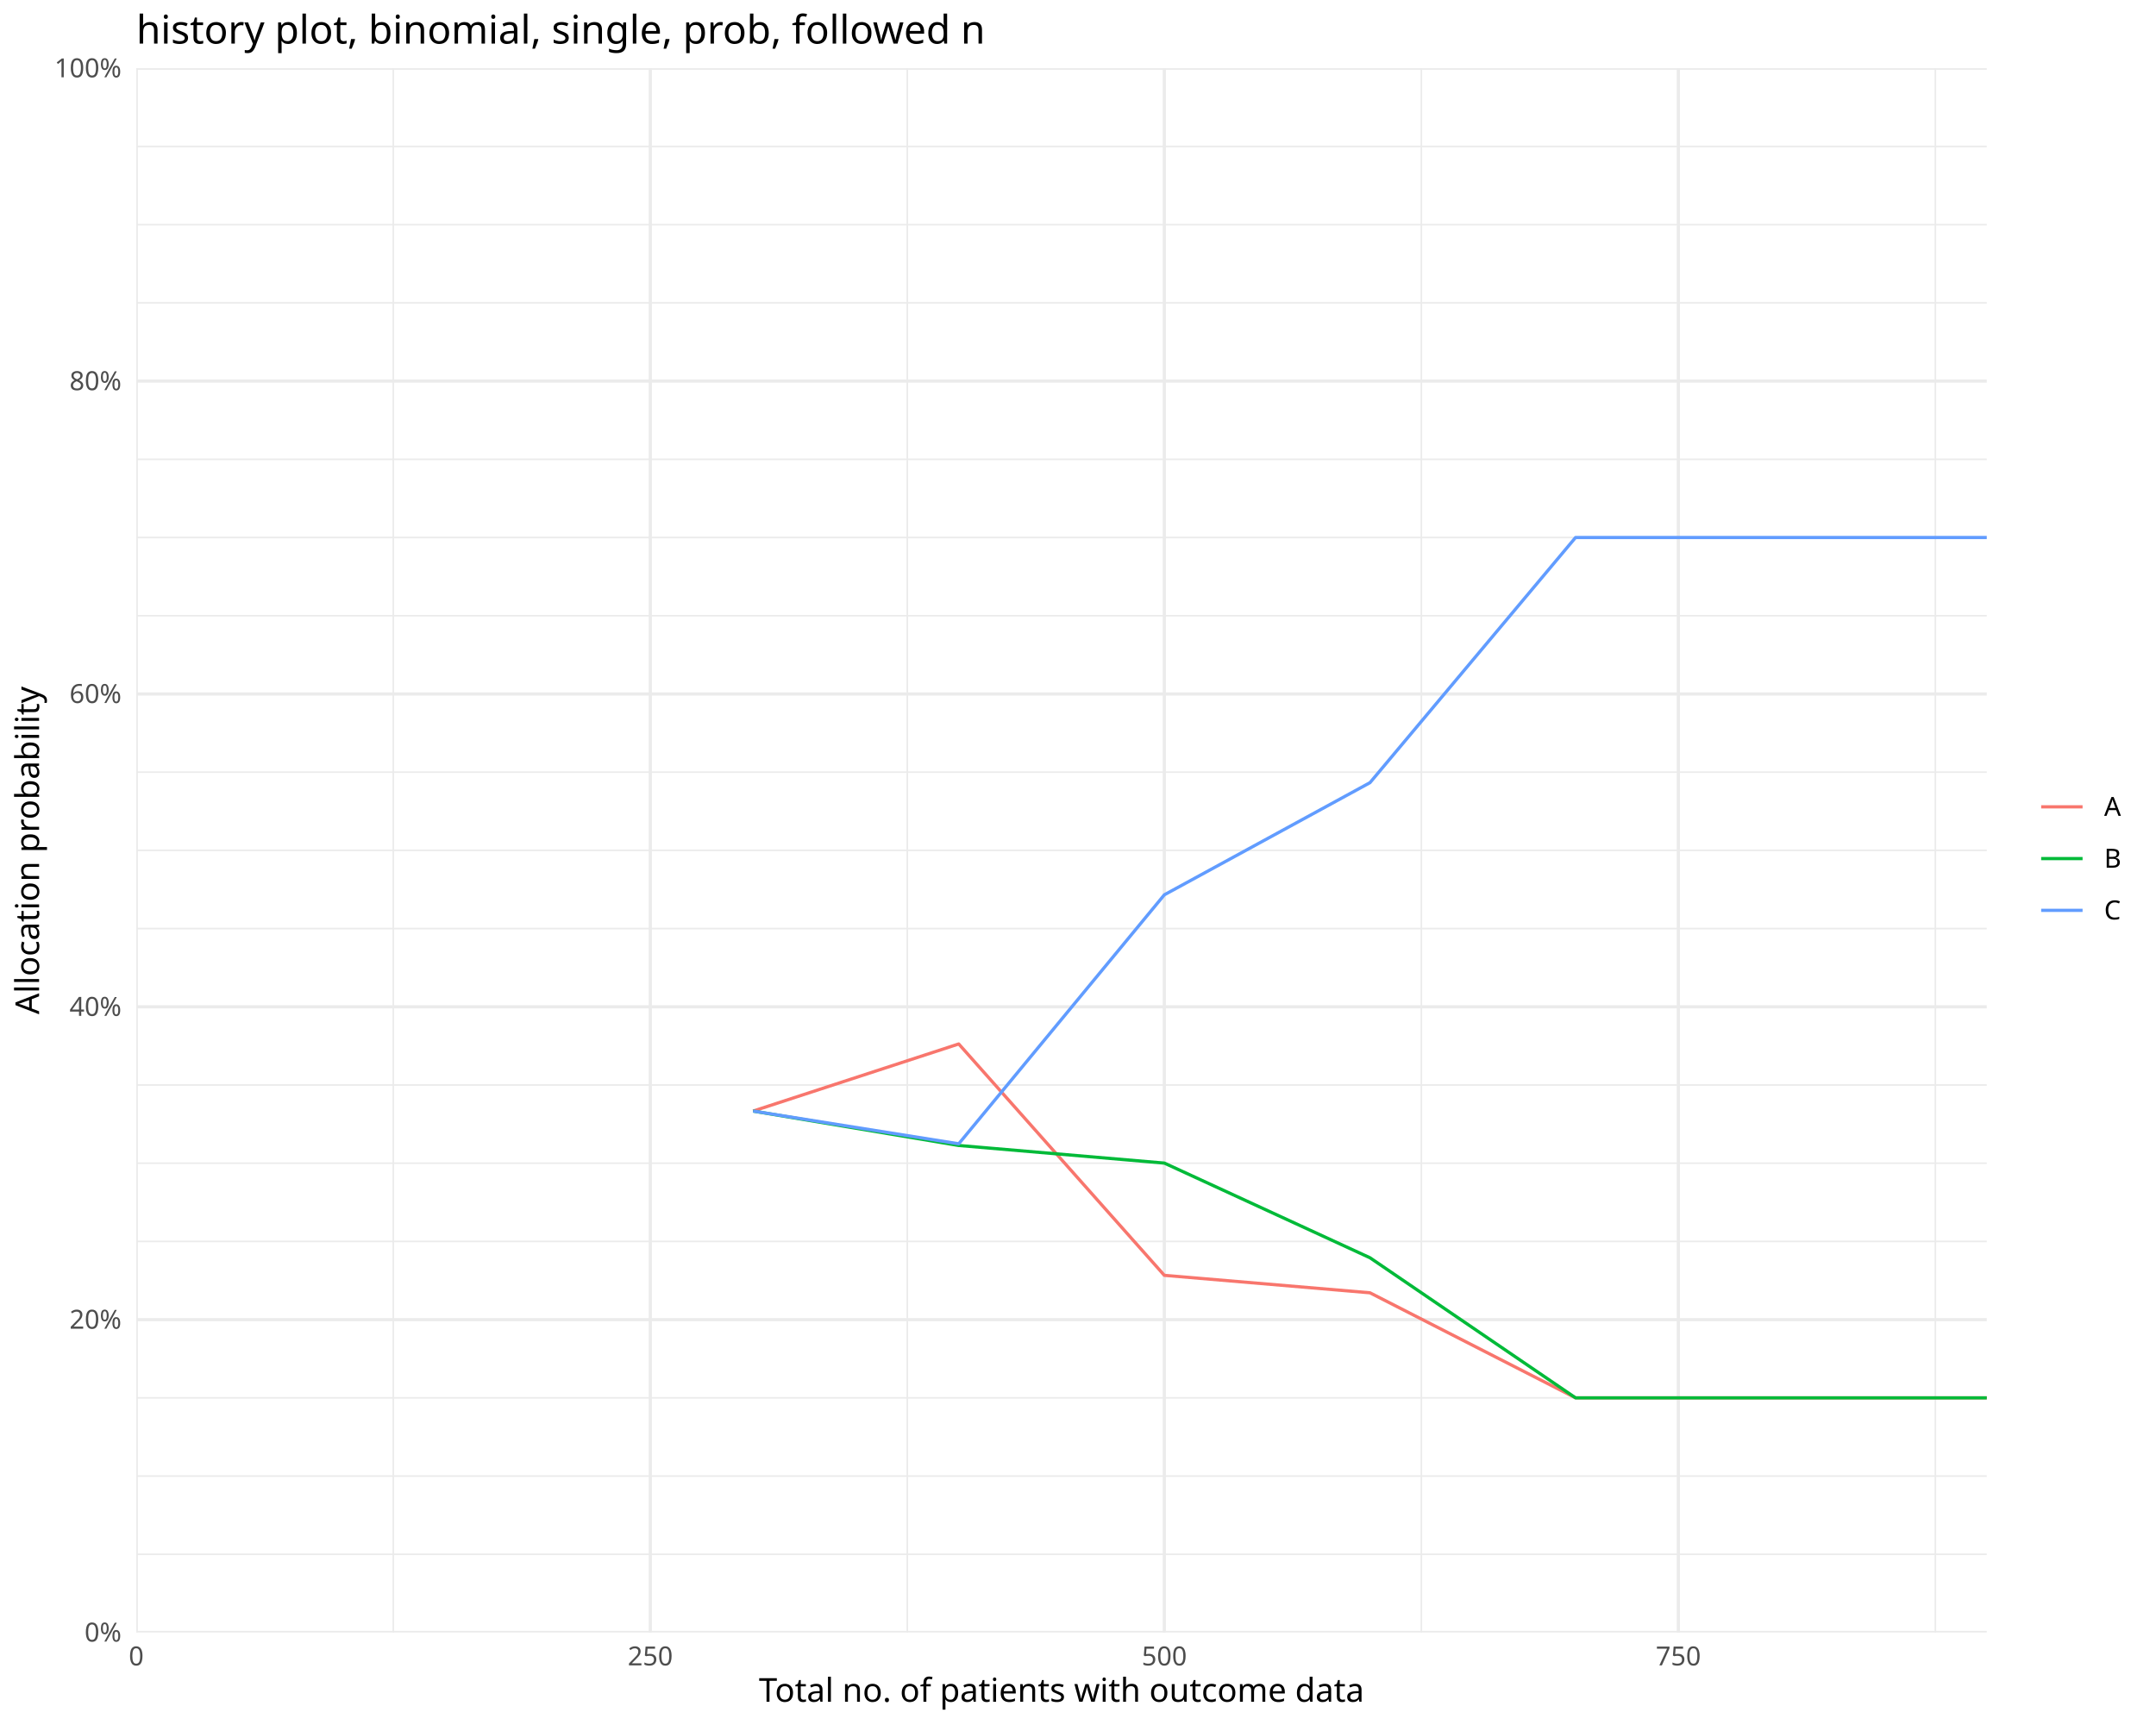
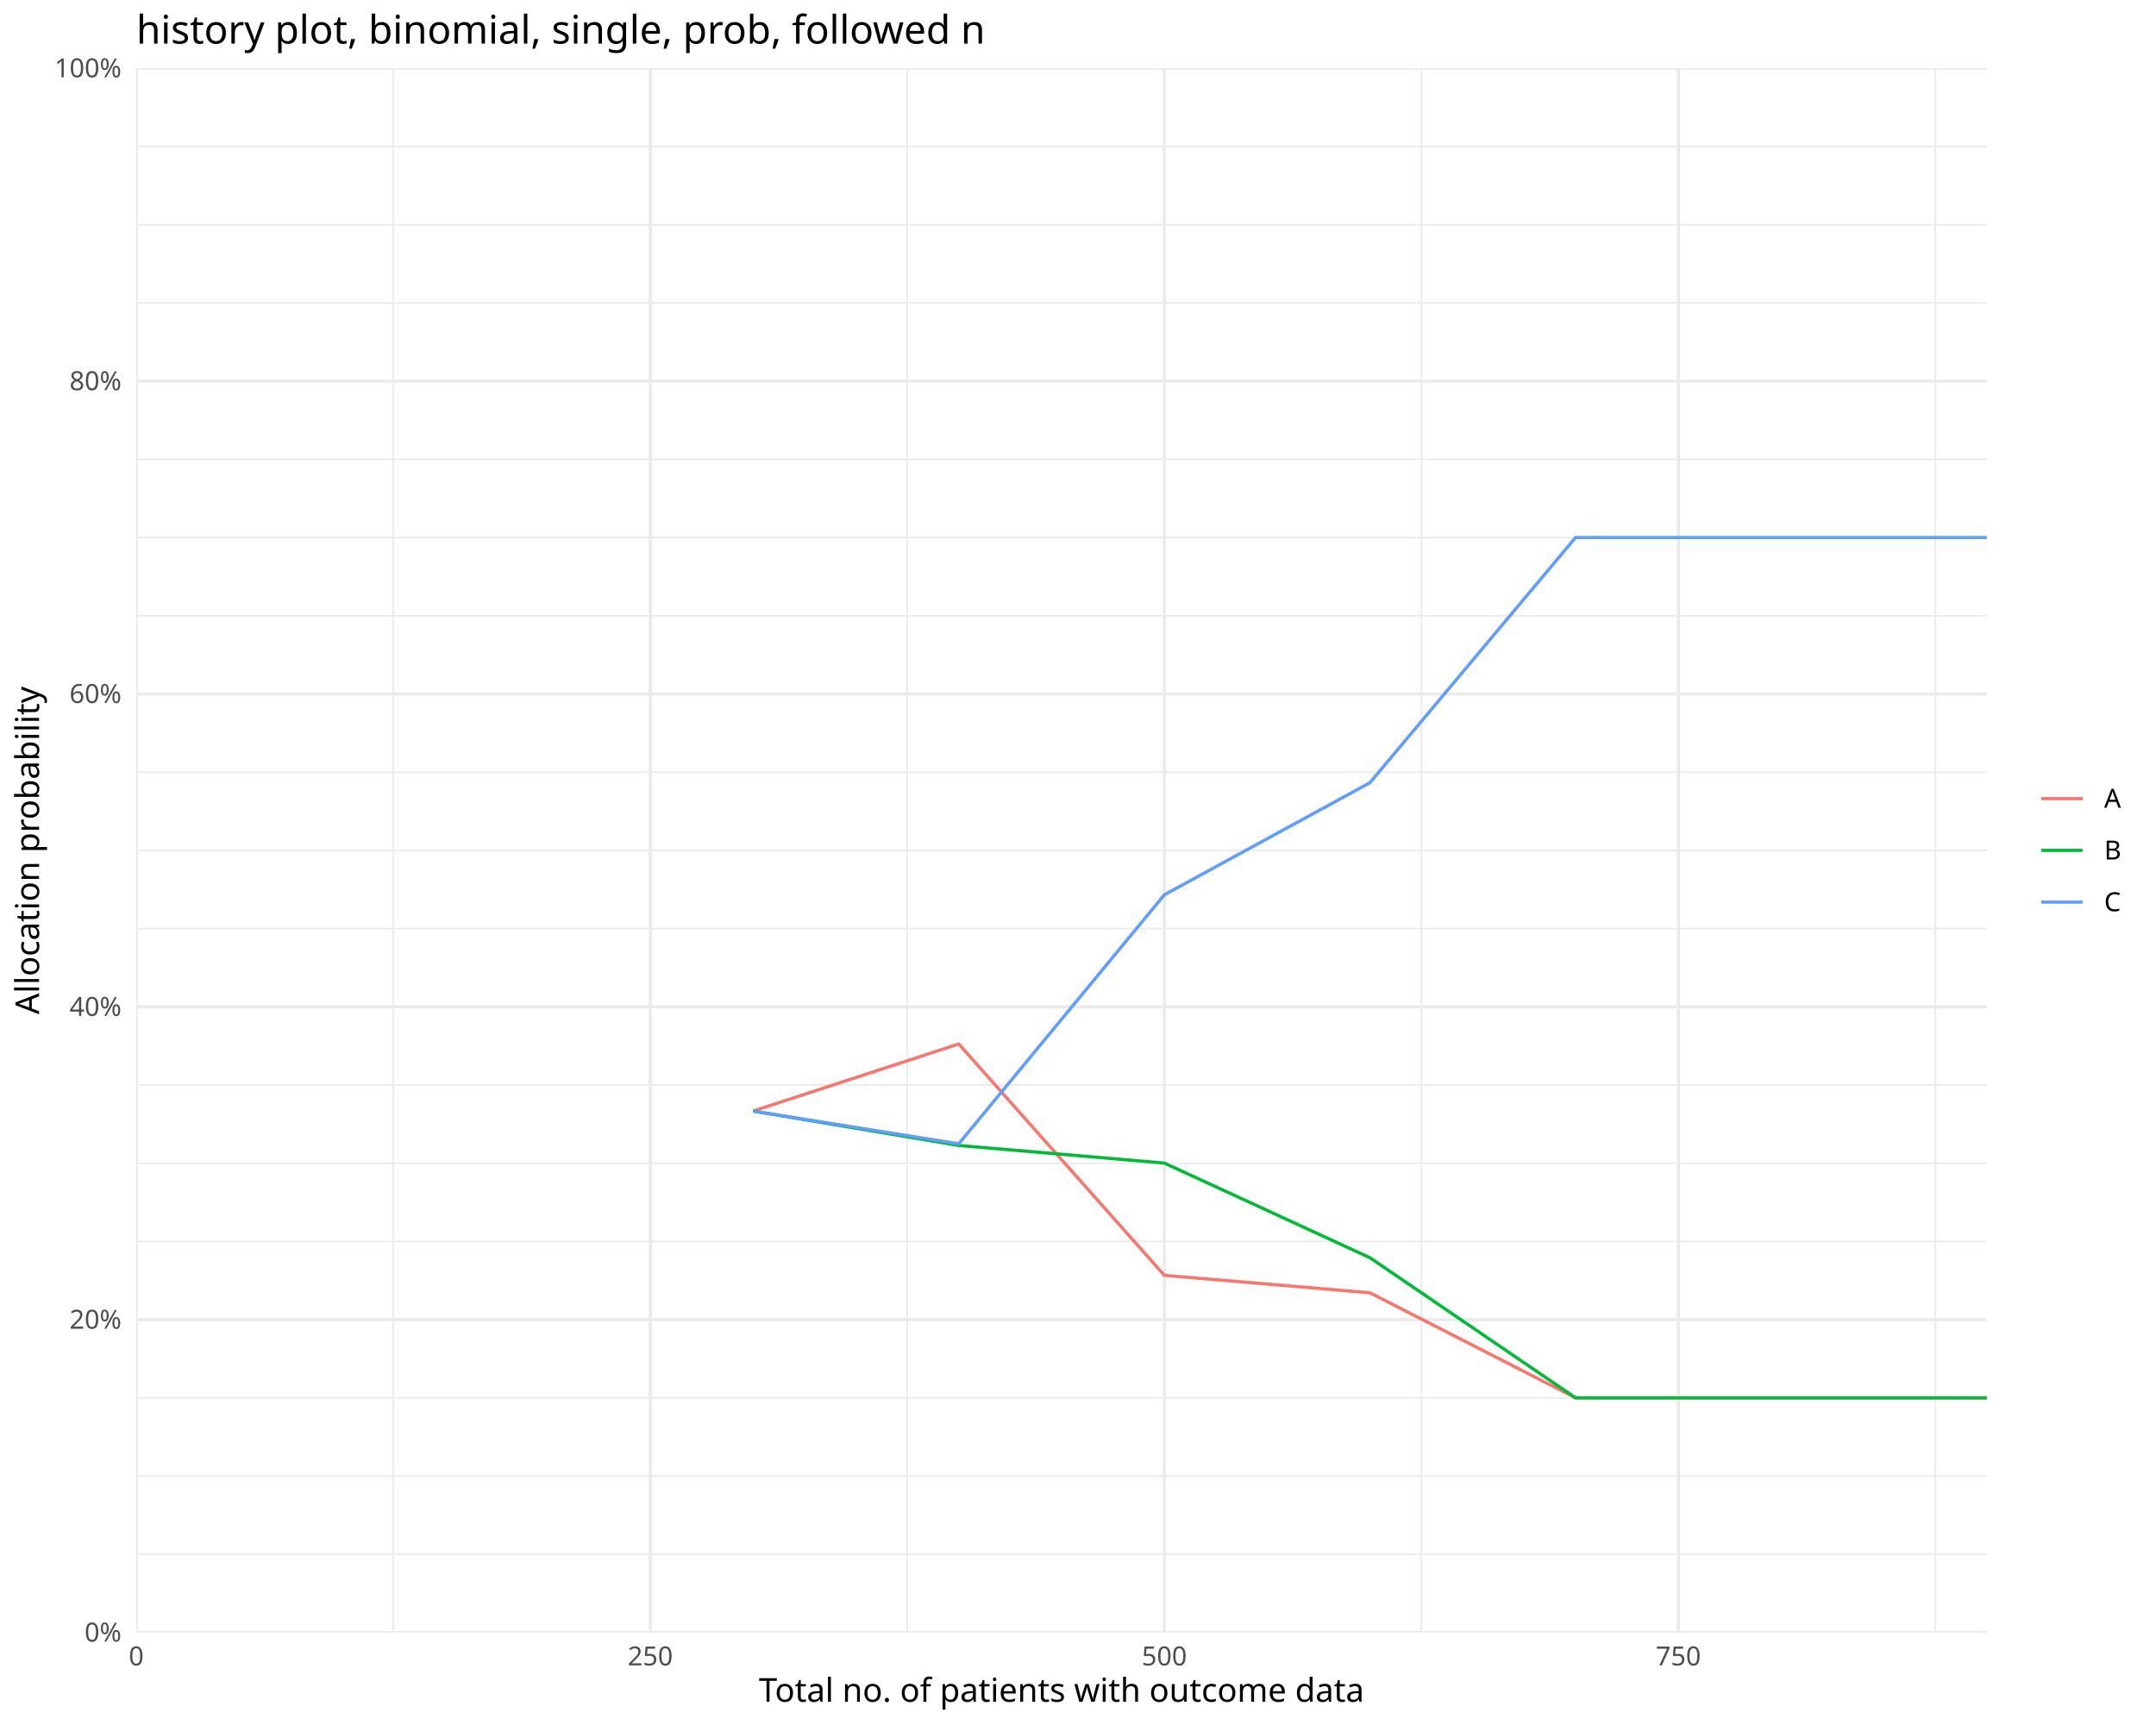
<svg xmlns="http://www.w3.org/2000/svg" class="svglite" data-engine-version="2.0" width="720.00pt" height="576.00pt" viewBox="0 0 720.00 576.00">
  <defs>
    <style type="text/css">
    .svglite line, .svglite polyline, .svglite polygon, .svglite path, .svglite rect, .svglite circle {
      fill: none;
      stroke: #000000;
      stroke-linecap: round;
      stroke-linejoin: round;
      stroke-miterlimit: 10.00;
    }
  </style>
  </defs>
  <rect width="100%" height="100%" style="stroke: none; fill: #FFFFFF;" />
  <defs>
    <clipPath id="cpMC4wMHw3MjAuMDB8MC4wMHw1NzYuMDA=">
      <rect x="0.00" y="0.00" width="720.00" height="576.00" />
    </clipPath>
  </defs>
  <g clip-path="url(#cpMC4wMHw3MjAuMDB8MC4wMHw1NzYuMDA=)">
</g>
  <defs>
    <clipPath id="cpNDUuNTF8NjYzLjQ5fDIyLjc4fDU0NS4xMQ==">
      <rect x="45.51" y="22.78" width="617.97" height="522.33" />
    </clipPath>
  </defs>
  <g clip-path="url(#cpNDUuNTF8NjYzLjQ5fDIyLjc4fDU0NS4xMQ==)">
    <polyline points="45.51,519.00 663.49,519.00 " style="stroke-width: 0.53; stroke: #EBEBEB; stroke-linecap: butt;" />
    <polyline points="45.51,492.88 663.49,492.88 " style="stroke-width: 0.53; stroke: #EBEBEB; stroke-linecap: butt;" />
    <polyline points="45.51,466.76 663.49,466.76 " style="stroke-width: 0.53; stroke: #EBEBEB; stroke-linecap: butt;" />
    <polyline points="45.51,414.53 663.49,414.53 " style="stroke-width: 0.53; stroke: #EBEBEB; stroke-linecap: butt;" />
    <polyline points="45.51,388.41 663.49,388.41 " style="stroke-width: 0.53; stroke: #EBEBEB; stroke-linecap: butt;" />
    <polyline points="45.51,362.30 663.49,362.30 " style="stroke-width: 0.53; stroke: #EBEBEB; stroke-linecap: butt;" />
    <polyline points="45.51,310.06 663.49,310.06 " style="stroke-width: 0.53; stroke: #EBEBEB; stroke-linecap: butt;" />
    <polyline points="45.51,283.95 663.49,283.95 " style="stroke-width: 0.53; stroke: #EBEBEB; stroke-linecap: butt;" />
    <polyline points="45.51,257.83 663.49,257.83 " style="stroke-width: 0.53; stroke: #EBEBEB; stroke-linecap: butt;" />
    <polyline points="45.51,205.60 663.49,205.60 " style="stroke-width: 0.53; stroke: #EBEBEB; stroke-linecap: butt;" />
    <polyline points="45.51,179.48 663.49,179.48 " style="stroke-width: 0.53; stroke: #EBEBEB; stroke-linecap: butt;" />
    <polyline points="45.51,153.37 663.49,153.37 " style="stroke-width: 0.53; stroke: #EBEBEB; stroke-linecap: butt;" />
    <polyline points="45.51,101.13 663.49,101.13 " style="stroke-width: 0.53; stroke: #EBEBEB; stroke-linecap: butt;" />
    <polyline points="45.51,75.02 663.49,75.02 " style="stroke-width: 0.53; stroke: #EBEBEB; stroke-linecap: butt;" />
    <polyline points="45.51,48.90 663.49,48.90 " style="stroke-width: 0.53; stroke: #EBEBEB; stroke-linecap: butt;" />
    <polyline points="131.34,545.11 131.34,22.78 " style="stroke-width: 0.53; stroke: #EBEBEB; stroke-linecap: butt;" />
    <polyline points="303.00,545.11 303.00,22.78 " style="stroke-width: 0.53; stroke: #EBEBEB; stroke-linecap: butt;" />
    <polyline points="474.66,545.11 474.66,22.78 " style="stroke-width: 0.53; stroke: #EBEBEB; stroke-linecap: butt;" />
    <polyline points="646.32,545.11 646.32,22.78 " style="stroke-width: 0.53; stroke: #EBEBEB; stroke-linecap: butt;" />
    <polyline points="45.51,545.11 663.49,545.11 " style="stroke-width: 1.07; stroke: #EBEBEB; stroke-linecap: butt;" />
    <polyline points="45.51,440.65 663.49,440.65 " style="stroke-width: 1.07; stroke: #EBEBEB; stroke-linecap: butt;" />
    <polyline points="45.51,336.18 663.49,336.18 " style="stroke-width: 1.07; stroke: #EBEBEB; stroke-linecap: butt;" />
    <polyline points="45.51,231.72 663.49,231.72 " style="stroke-width: 1.07; stroke: #EBEBEB; stroke-linecap: butt;" />
    <polyline points="45.51,127.25 663.49,127.25 " style="stroke-width: 1.07; stroke: #EBEBEB; stroke-linecap: butt;" />
    <polyline points="45.51,22.78 663.49,22.78 " style="stroke-width: 1.07; stroke: #EBEBEB; stroke-linecap: butt;" />
    <polyline points="45.51,545.11 45.51,22.78 " style="stroke-width: 1.07; stroke: #EBEBEB; stroke-linecap: butt;" />
    <polyline points="217.17,545.11 217.17,22.78 " style="stroke-width: 1.07; stroke: #EBEBEB; stroke-linecap: butt;" />
    <polyline points="388.83,545.11 388.83,22.78 " style="stroke-width: 1.07; stroke: #EBEBEB; stroke-linecap: butt;" />
    <polyline points="560.49,545.11 560.49,22.78 " style="stroke-width: 1.07; stroke: #EBEBEB; stroke-linecap: butt;" />
    <polyline points="251.50,371.00 320.17,348.59 388.83,425.85 457.50,431.68 526.16,466.76 594.82,466.76 663.49,466.76 " style="stroke-width: 1.07; stroke: #F8766D; stroke-linecap: butt;" />
    <polyline points="251.50,371.00 320.17,382.49 388.83,388.37 457.50,419.98 526.16,466.76 594.82,466.76 663.49,466.76 " style="stroke-width: 1.07; stroke: #00BA38; stroke-linecap: butt;" />
    <polyline points="251.50,371.00 320.17,381.93 388.83,298.79 457.50,261.35 526.16,179.48 594.82,179.48 663.49,179.48 " style="stroke-width: 1.07; stroke: #619CFF; stroke-linecap: butt;" />
  </g>
  <g clip-path="url(#cpMC4wMHw3MjAuMDB8MC4wMHw1NzYuMDA=)">
    <text x="40.58" y="548.14" text-anchor="end" style="font-size: 8.80px; fill: #4D4D4D; font-family: sans;" textLength="12.72px" lengthAdjust="spacingAndGlyphs">0%</text>
    <text x="40.58" y="443.67" text-anchor="end" style="font-size: 8.80px; fill: #4D4D4D; font-family: sans;" textLength="17.61px" lengthAdjust="spacingAndGlyphs">20%</text>
    <text x="40.58" y="339.21" text-anchor="end" style="font-size: 8.80px; fill: #4D4D4D; font-family: sans;" textLength="17.61px" lengthAdjust="spacingAndGlyphs">40%</text>
    <text x="40.58" y="234.74" text-anchor="end" style="font-size: 8.80px; fill: #4D4D4D; font-family: sans;" textLength="17.61px" lengthAdjust="spacingAndGlyphs">60%</text>
    <text x="40.58" y="130.28" text-anchor="end" style="font-size: 8.80px; fill: #4D4D4D; font-family: sans;" textLength="17.61px" lengthAdjust="spacingAndGlyphs">80%</text>
    <text x="40.58" y="25.81" text-anchor="end" style="font-size: 8.80px; fill: #4D4D4D; font-family: sans;" textLength="22.51px" lengthAdjust="spacingAndGlyphs">100%</text>
    <text x="45.51" y="556.10" text-anchor="middle" style="font-size: 8.80px; fill: #4D4D4D; font-family: sans;" textLength="4.89px" lengthAdjust="spacingAndGlyphs">0</text>
    <text x="217.17" y="556.10" text-anchor="middle" style="font-size: 8.80px; fill: #4D4D4D; font-family: sans;" textLength="14.68px" lengthAdjust="spacingAndGlyphs">250</text>
    <text x="388.83" y="556.10" text-anchor="middle" style="font-size: 8.80px; fill: #4D4D4D; font-family: sans;" textLength="14.68px" lengthAdjust="spacingAndGlyphs">500</text>
    <text x="560.49" y="556.10" text-anchor="middle" style="font-size: 8.80px; fill: #4D4D4D; font-family: sans;" textLength="14.68px" lengthAdjust="spacingAndGlyphs">750</text>
    <text x="354.50" y="568.24" text-anchor="middle" style="font-size: 11.00px; font-family: sans;" textLength="188.96px" lengthAdjust="spacingAndGlyphs">Total no. of patients with outcome data</text>
    <text transform="translate(13.05,283.95) rotate(-90)" text-anchor="middle" style="font-size: 11.00px; font-family: sans;" textLength="100.89px" lengthAdjust="spacingAndGlyphs">Allocation probability</text>
-     <line x1="681.65" y1="269.41" x2="695.48" y2="269.41" style="stroke-width: 1.07; stroke: #F8766D; stroke-linecap: butt;" />
-     <line x1="681.65" y1="286.69" x2="695.48" y2="286.69" style="stroke-width: 1.07; stroke: #00BA38; stroke-linecap: butt;" />
-     <line x1="681.65" y1="303.97" x2="695.48" y2="303.97" style="stroke-width: 1.07; stroke: #619CFF; stroke-linecap: butt;" />
-     <text x="702.68" y="272.44" style="font-size: 8.80px; font-family: sans;" textLength="5.87px" lengthAdjust="spacingAndGlyphs">A</text>
-     <text x="702.68" y="289.72" style="font-size: 8.80px; font-family: sans;" textLength="5.87px" lengthAdjust="spacingAndGlyphs">B</text>
-     <text x="702.68" y="307.00" style="font-size: 8.80px; font-family: sans;" textLength="6.36px" lengthAdjust="spacingAndGlyphs">C</text>
+     <line x1="681.65" y1="266.67" x2="695.48" y2="266.67" style="stroke-width: 1.07; stroke: #F8766D; stroke-linecap: butt;" />
+     <line x1="681.65" y1="283.95" x2="695.48" y2="283.95" style="stroke-width: 1.07; stroke: #00BA38; stroke-linecap: butt;" />
+     <line x1="681.65" y1="301.23" x2="695.48" y2="301.23" style="stroke-width: 1.07; stroke: #619CFF; stroke-linecap: butt;" />
+     <text x="702.68" y="269.70" style="font-size: 8.80px; font-family: sans;" textLength="5.87px" lengthAdjust="spacingAndGlyphs">A</text>
+     <text x="702.68" y="286.98" style="font-size: 8.80px; font-family: sans;" textLength="5.87px" lengthAdjust="spacingAndGlyphs">B</text>
+     <text x="702.68" y="304.26" style="font-size: 8.80px; font-family: sans;" textLength="6.36px" lengthAdjust="spacingAndGlyphs">C</text>
    <text x="45.51" y="14.56" style="font-size: 13.20px; font-family: sans;" textLength="262.68px" lengthAdjust="spacingAndGlyphs">history plot, binomial, single, prob, followed n</text>
  </g>
</svg>
